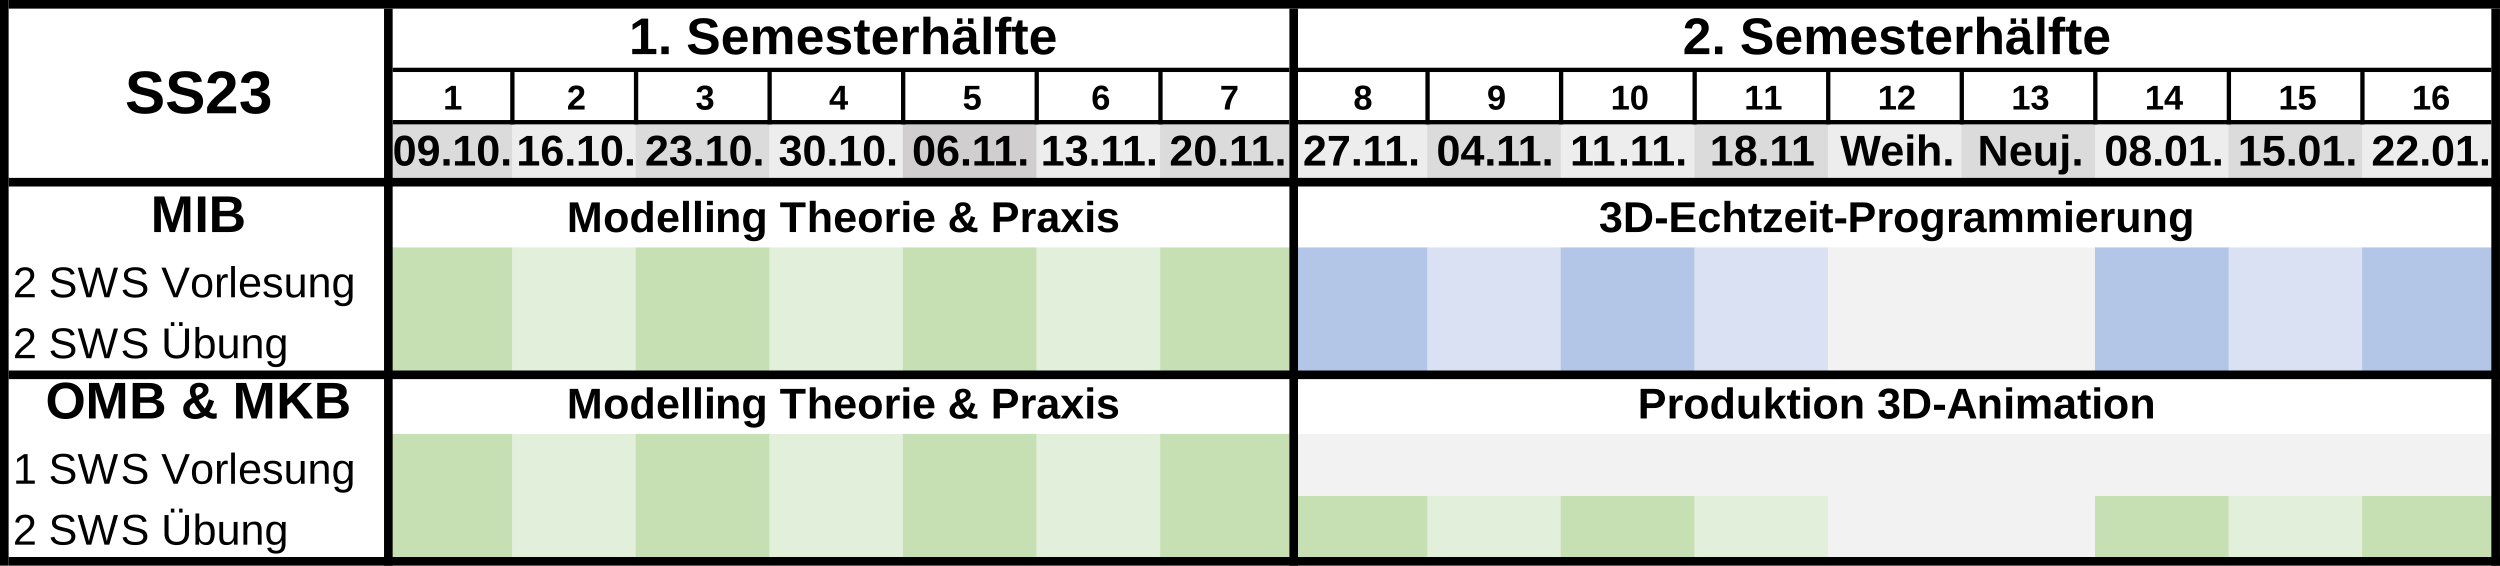
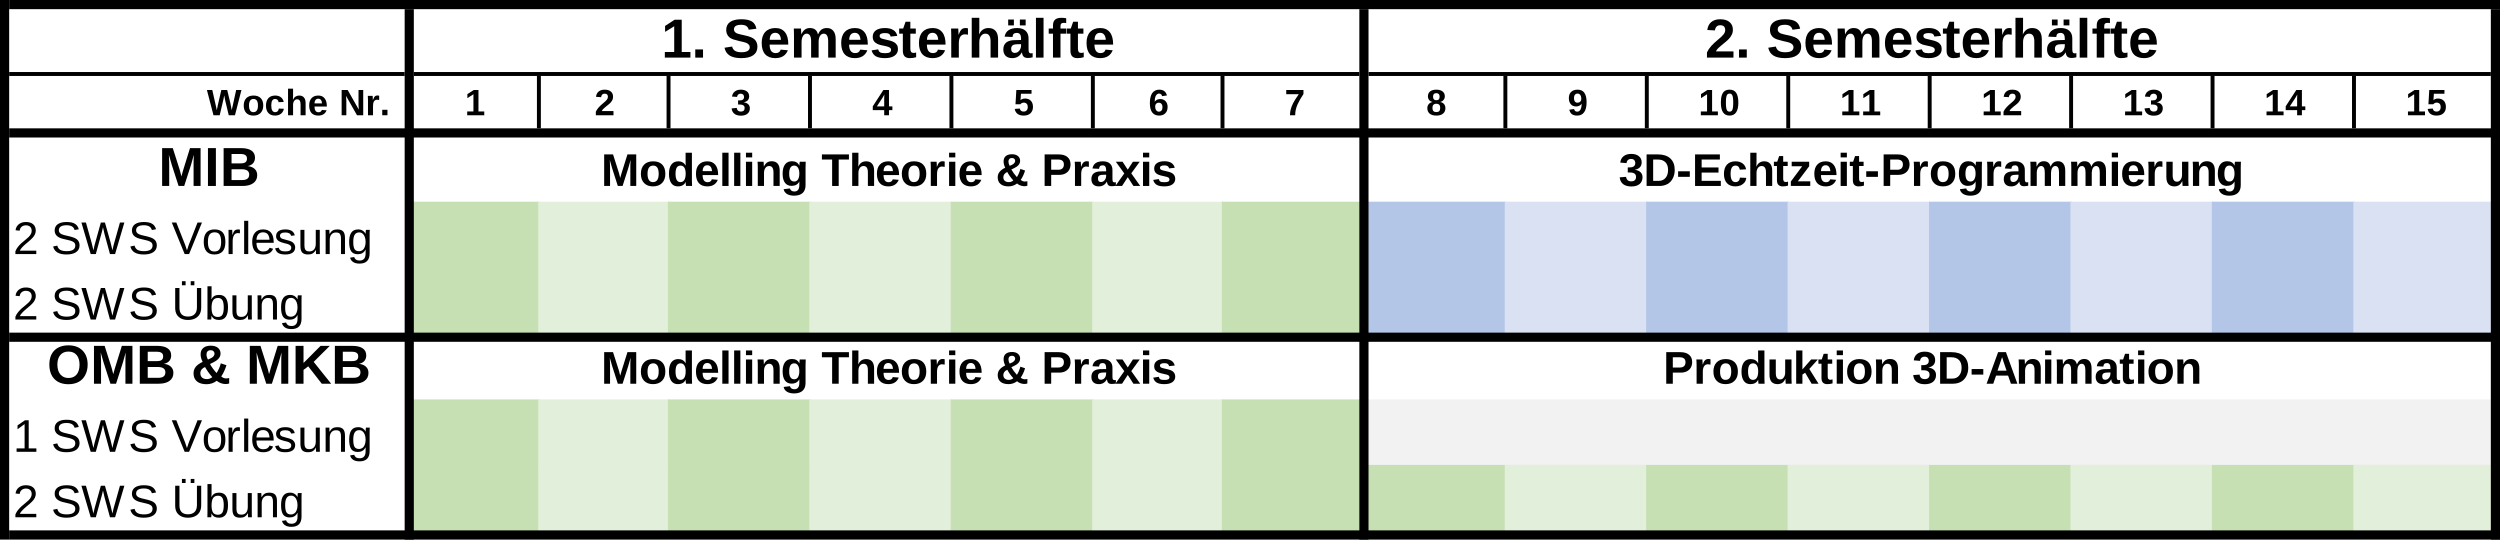
- <svg xmlns="http://www.w3.org/2000/svg" id="Layer_1" data-name="Layer 1" viewBox="0 0 580.29 131.29">
+ <svg xmlns="http://www.w3.org/2000/svg" id="Layer_2" data-name="Layer 2" viewBox="0 0 458.16 98.88">
  <defs>
    <style>
      .cls-1 {
        font-family: ArialMT, Arial;
      }

-       .cls-1, .cls-2 {
-         font-size: 10px;
-       }
- 
-       .cls-2, .cls-3, .cls-4, .cls-5 {
+       .cls-1, .cls-2, .cls-3, .cls-4, .cls-5 {
+         fill: #000;
+       }
+ 
+       .cls-1, .cls-4 {
+         font-size: 8.4px;
+       }
+ 
+       .cls-6 {
+         fill: #f2f2f2;
+       }
+ 
+       .cls-6, .cls-7, .cls-8, .cls-2, .cls-9, .cls-10, .cls-11, .cls-12 {
+         stroke-width: 0px;
+       }
+ 
+       .cls-7 {
+         fill: #e2efda;
+       }
+ 
+       .cls-13 {
+         letter-spacing: 0em;
+       }
+ 
+       .cls-14 {
+         letter-spacing: -.01em;
+       }
+ 
+       .cls-15 {
+         letter-spacing: -.04em;
+       }
+ 
+       .cls-8 {
+         fill: #b4c6e7;
+       }
+ 
+       .cls-16 {
+         letter-spacing: 0em;
+       }
+ 
+       .cls-17 {
+         letter-spacing: 0em;
+       }
+ 
+       .cls-18 {
+         letter-spacing: 0em;
+       }
+ 
+       .cls-19 {
+         letter-spacing: 0em;
+       }
+ 
+       .cls-20 {
+         letter-spacing: -.04em;
+       }
+ 
+       .cls-21 {
+         letter-spacing: 0em;
+       }
+ 
+       .cls-22 {
+         letter-spacing: 0em;
+       }
+ 
+       .cls-23 {
+         letter-spacing: 0em;
+       }
+ 
+       .cls-24 {
+         letter-spacing: .08em;
+       }
+ 
+       .cls-25 {
+         clip-path: url(#clippath-2);
+       }
+ 
+       .cls-26 {
+         letter-spacing: 0em;
+       }
+ 
+       .cls-27 {
+         letter-spacing: 0em;
+       }
+ 
+       .cls-28 {
+         letter-spacing: -.04em;
+       }
+ 
+       .cls-29 {
+         letter-spacing: 0em;
+       }
+ 
+       .cls-30 {
+         clip-path: url(#clippath-6);
+       }
+ 
+       .cls-31 {
+         letter-spacing: 0em;
+       }
+ 
+       .cls-9 {
+         fill: none;
+       }
+ 
+       .cls-32 {
+         letter-spacing: 0em;
+       }
+ 
+       .cls-33 {
+         letter-spacing: 0em;
+       }
+ 
+       .cls-34 {
+         clip-path: url(#clippath-7);
+       }
+ 
+       .cls-35 {
+         clip-path: url(#clippath-1);
+       }
+ 
+       .cls-36 {
+         clip-path: url(#clippath-4);
+       }
+ 
+       .cls-37 {
+         letter-spacing: .02em;
+       }
+ 
+       .cls-3 {
+         font-size: 10.08px;
+       }
+ 
+       .cls-3, .cls-4, .cls-5 {
        font-family: Arial-BoldMT, Arial;
        font-weight: 700;
      }

-       .cls-6 {
+       .cls-38 {
+         letter-spacing: 0em;
+       }
+ 
+       .cls-39 {
+         letter-spacing: -.01em;
+       }
+ 
+       .cls-40 {
+         letter-spacing: 0em;
+       }
+ 
+       .cls-41 {
+         letter-spacing: -.02em;
+       }
+ 
+       .cls-42 {
+         letter-spacing: 0em;
+       }
+ 
+       .cls-43 {
        letter-spacing: .02em;
      }

-       .cls-7 {
-         clip-path: url(#clippath-11);
-       }
- 
-       .cls-8 {
-         letter-spacing: 0em;
-       }
- 
-       .cls-9 {
-         letter-spacing: 0em;
-       }
- 
-       .cls-10 {
-         letter-spacing: 0em;
-       }
- 
-       .cls-11 {
-         letter-spacing: 0em;
-       }
- 
-       .cls-12 {
-         letter-spacing: 0em;
-       }
- 
-       .cls-13 {
-         letter-spacing: .06em;
-       }
- 
-       .cls-14 {
-         letter-spacing: 0em;
-       }
- 
-       .cls-15 {
-         fill: #d9e1f2;
-       }
- 
-       .cls-15, .cls-16, .cls-17, .cls-18, .cls-19, .cls-20, .cls-21, .cls-22, .cls-23, .cls-24, .cls-25 {
-         stroke-width: 0px;
-       }
- 
-       .cls-26 {
-         clip-path: url(#clippath-2);
-       }
- 
-       .cls-16 {
-         fill: #d0cece;
-       }
- 
-       .cls-27 {
-         letter-spacing: 0em;
-       }
- 
-       .cls-17 {
-         fill: #b4c6e7;
-       }
- 
-       .cls-28 {
-         letter-spacing: 0em;
-       }
- 
-       .cls-29 {
-         clip-path: url(#clippath-6);
-       }
- 
-       .cls-30 {
-         letter-spacing: 0em;
-       }
- 
-       .cls-31 {
+       .cls-44 {
+         letter-spacing: 0em;
+       }
+ 
+       .cls-45 {
        letter-spacing: .01em;
      }

-       .cls-3 {
-         font-size: 12px;
-       }
- 
-       .cls-32 {
-         letter-spacing: 0em;
-       }
- 
-       .cls-19 {
-         fill: none;
-       }
- 
-       .cls-33 {
-         clip-path: url(#clippath-7);
-       }
- 
-       .cls-34 {
-         letter-spacing: 0em;
-       }
- 
-       .cls-35 {
-         clip-path: url(#clippath-1);
-       }
- 
-       .cls-36 {
-         clip-path: url(#clippath-4);
-       }
- 
-       .cls-20 {
-         fill: #c6e0b4;
-       }
- 
-       .cls-37 {
-         letter-spacing: 0em;
-       }
- 
-       .cls-38 {
-         letter-spacing: 0em;
-       }
- 
-       .cls-39 {
-         letter-spacing: 0em;
-       }
- 
-       .cls-21 {
-         fill: #e2efda;
-       }
- 
-       .cls-22 {
-         fill: #fff;
-       }
- 
-       .cls-4 {
-         font-size: 14px;
-       }
- 
-       .cls-40 {
-         letter-spacing: 0em;
-       }
- 
-       .cls-41 {
-         letter-spacing: 0em;
-       }
- 
-       .cls-42 {
-         letter-spacing: 0em;
-       }
- 
-       .cls-23 {
-         fill: #ededed;
-       }
- 
-       .cls-43 {
-         letter-spacing: -.01em;
-       }
- 
-       .cls-5 {
-         font-size: 8px;
-       }
- 
-       .cls-44 {
-         letter-spacing: 0em;
-       }
- 
-       .cls-45 {
-         letter-spacing: 0em;
-       }
- 
      .cls-46 {
-         clip-path: url(#clippath-9);
+         letter-spacing: .01em;
      }

      .cls-47 {
        clip-path: url(#clippath);
      }

      .cls-48 {
-         letter-spacing: 0em;
+         letter-spacing: -.07em;
      }

      .cls-49 {
-         letter-spacing: 0em;
+         letter-spacing: -.02em;
      }

      .cls-50 {
        clip-path: url(#clippath-3);
      }

+       .cls-10 {
+         fill: #c6e0b4;
+       }
+ 
      .cls-51 {
        letter-spacing: 0em;
      }

-       .cls-24 {
-         fill: #dbdbdb;
-       }
- 
      .cls-52 {
-         clip-path: url(#clippath-8);
+         letter-spacing: 0em;
      }

      .cls-53 {
        letter-spacing: 0em;
      }

      .cls-54 {
-         letter-spacing: 0em;
+         letter-spacing: -.02em;
      }

      .cls-55 {
        letter-spacing: 0em;
      }

      .cls-56 {
+         letter-spacing: -.04em;
+       }
+ 
+       .cls-57 {
+         letter-spacing: 0em;
+       }
+ 
+       .cls-58 {
+         letter-spacing: 0em;
+       }
+ 
+       .cls-11 {
+         fill: #fff;
+       }
+ 
+       .cls-59 {
+         letter-spacing: 0em;
+       }
+ 
+       .cls-60 {
+         letter-spacing: 0em;
+       }
+ 
+       .cls-61 {
+         letter-spacing: 0em;
+       }
+ 
+       .cls-62 {
        clip-path: url(#clippath-5);
      }

-       .cls-57 {
-         letter-spacing: 0em;
-       }
- 
-       .cls-58 {
-         clip-path: url(#clippath-10);
-       }
- 
-       .cls-59 {
-         letter-spacing: 0em;
-       }
- 
-       .cls-60 {
-         letter-spacing: 0em;
-       }
- 
-       .cls-61 {
-         letter-spacing: 0em;
-       }
- 
-       .cls-25 {
-         fill: #f2f2f2;
-       }
- 
-       .cls-62 {
-         letter-spacing: -.02em;
-       }
- 
      .cls-63 {
        letter-spacing: 0em;
+       }
+ 
+       .cls-64 {
+         letter-spacing: 0em;
+       }
+ 
+       .cls-65 {
+         letter-spacing: 0em;
+       }
+ 
+       .cls-66 {
+         letter-spacing: 0em;
+       }
+ 
+       .cls-67 {
+         letter-spacing: 0em;
+       }
+ 
+       .cls-12 {
+         fill: #d9e1f2;
+       }
+ 
+       .cls-5 {
+         font-size: 6.72px;
      }
    </style>
    <clipPath id="clippath">
-       <rect class="cls-19" x="1.57" y="16.72" width="578.29" height="11.14" />
+       <rect class="cls-9" x="1.2" y="62.16" width="456.48" height="10.56" />
    </clipPath>
    <clipPath id="clippath-1">
-       <rect class="cls-19" x="90.71" y="28.86" width="27.71" height="13" />
+       <rect class="cls-9" x="1.2" y="1.2" width="456.48" height="97.2" />
    </clipPath>
    <clipPath id="clippath-2">
-       <rect class="cls-19" x="119.43" y="28.86" width="27.71" height="13" />
+       <rect class="cls-9" x="74.88" y="61.68" width="174.96" height="11.52" />
    </clipPath>
    <clipPath id="clippath-3">
-       <rect class="cls-19" x="241.14" y="28.86" width="27.71" height="13" />
+       <rect class="cls-9" x="74.88" y="1.2" width="174.96" height="12.24" />
    </clipPath>
    <clipPath id="clippath-4">
-       <rect class="cls-19" x="1.57" y="42.86" width="578.29" height="14.14" />
+       <rect class="cls-9" x="74.88" y="24.24" width="174.96" height="12.72" />
    </clipPath>
    <clipPath id="clippath-5">
-       <rect class="cls-19" x="1.57" y="87.57" width="578.29" height="12.71" />
+       <rect class="cls-9" x="249.84" y="1.2" width="207.36" height="12.24" />
    </clipPath>
    <clipPath id="clippath-6">
-       <rect class="cls-19" x="90.28" y="87.14" width="210" height="13.57" />
+       <rect class="cls-9" x="249.84" y="61.68" width="207.36" height="11.52" />
    </clipPath>
    <clipPath id="clippath-7">
-       <rect class="cls-19" x="90.28" y="1.57" width="210" height="14.57" />
-     </clipPath>
-     <clipPath id="clippath-8">
-       <rect class="cls-19" x="90.28" y="42.43" width="210" height="15" />
-     </clipPath>
-     <clipPath id="clippath-9">
-       <rect class="cls-19" x="300.43" y="42.43" width="278.86" height="15" />
-     </clipPath>
-     <clipPath id="clippath-10">
-       <rect class="cls-19" x="300.43" y="87.14" width="278.86" height="13.57" />
-     </clipPath>
-     <clipPath id="clippath-11">
-       <rect class="cls-19" x="300.43" y="1.57" width="278.86" height="14.57" />
+       <rect class="cls-9" x="249.84" y="24.24" width="207.36" height="12.72" />
    </clipPath>
  </defs>
-   <rect class="cls-22" x="1.57" y="1.57" width="577.86" height="26.86" />
-   <rect class="cls-22" x="1.57" y="28.29" width="88.71" height="14.14" />
-   <rect class="cls-24" x="90.14" y="28.29" width="28.86" height="14.14" />
-   <rect class="cls-23" x="118.86" y="28.29" width="28.86" height="14.14" />
-   <rect class="cls-24" x="147.57" y="28.29" width="31.14" height="14.14" />
-   <rect class="cls-23" x="178.57" y="28.29" width="31.14" height="14.14" />
-   <rect class="cls-16" x="209.57" y="28.29" width="31.14" height="14.14" />
-   <rect class="cls-23" x="240.57" y="28.29" width="28.86" height="14.14" />
-   <rect class="cls-24" x="269.29" y="28.29" width="31.14" height="14.14" />
-   <rect class="cls-23" x="300.29" y="28.29" width="31.14" height="14.14" />
-   <rect class="cls-24" x="331.29" y="28.29" width="31.14" height="14.14" />
-   <rect class="cls-23" x="362.29" y="28.29" width="31.14" height="14.14" />
-   <rect class="cls-24" x="393.29" y="28.29" width="31.14" height="14.14" />
-   <rect class="cls-23" x="424.29" y="28.29" width="31.14" height="14.14" />
-   <rect class="cls-24" x="455.28" y="28.29" width="31.14" height="14.14" />
-   <rect class="cls-23" x="486.28" y="28.29" width="31.14" height="14.14" />
-   <rect class="cls-24" x="517.28" y="28.29" width="31.14" height="14.14" />
-   <rect class="cls-23" x="548.28" y="28.29" width="31.14" height="14.14" />
-   <rect class="cls-22" x="1.57" y="42.29" width="577.86" height="15.29" />
-   <rect class="cls-22" x="1.57" y="57.43" width="88.71" height="29.71" />
-   <rect class="cls-20" x="90.14" y="57.43" width="28.86" height="29.71" />
-   <rect class="cls-21" x="118.86" y="57.43" width="28.86" height="29.71" />
-   <rect class="cls-20" x="147.57" y="57.43" width="31.14" height="29.71" />
-   <rect class="cls-21" x="178.57" y="57.43" width="31.14" height="29.71" />
-   <rect class="cls-20" x="209.57" y="57.43" width="31.14" height="29.71" />
-   <rect class="cls-21" x="240.57" y="57.43" width="28.86" height="29.71" />
-   <rect class="cls-20" x="269.29" y="57.43" width="31.14" height="29.71" />
-   <rect class="cls-17" x="300.29" y="57.43" width="31.14" height="29.71" />
-   <rect class="cls-15" x="331.29" y="57.43" width="31.14" height="29.71" />
-   <rect class="cls-17" x="362.29" y="57.43" width="31.14" height="29.71" />
-   <rect class="cls-15" x="393.29" y="57.43" width="31.14" height="29.71" />
-   <rect class="cls-25" x="424.29" y="57.43" width="62.14" height="29.71" />
-   <rect class="cls-17" x="486.28" y="57.43" width="31.14" height="29.71" />
-   <rect class="cls-15" x="517.28" y="57.43" width="31.14" height="29.71" />
-   <rect class="cls-17" x="548.28" y="57.43" width="31.14" height="29.71" />
-   <rect class="cls-22" x="1.57" y="87" width="577.86" height="13.86" />
-   <rect class="cls-22" x="1.57" y="100.72" width="88.71" height="14.57" />
-   <rect class="cls-20" x="90.14" y="100.72" width="28.86" height="14.57" />
-   <rect class="cls-21" x="118.86" y="100.72" width="28.86" height="14.57" />
-   <rect class="cls-20" x="147.57" y="100.72" width="31.14" height="14.57" />
-   <rect class="cls-21" x="178.57" y="100.72" width="31.14" height="14.57" />
-   <rect class="cls-20" x="209.57" y="100.72" width="31.14" height="14.57" />
-   <rect class="cls-21" x="240.57" y="100.72" width="28.86" height="14.57" />
-   <rect class="cls-20" x="269.29" y="100.72" width="31.14" height="14.57" />
-   <rect class="cls-25" x="300.29" y="100.72" width="279.14" height="14.57" />
-   <rect class="cls-22" x="1.57" y="115.14" width="88.71" height="15.29" />
-   <rect class="cls-20" x="90.14" y="115.14" width="28.86" height="15.29" />
-   <rect class="cls-21" x="118.86" y="115.14" width="28.86" height="15.29" />
-   <rect class="cls-20" x="147.57" y="115.14" width="31.14" height="15.29" />
-   <rect class="cls-21" x="178.57" y="115.14" width="31.14" height="15.29" />
-   <rect class="cls-20" x="209.57" y="115.14" width="31.14" height="15.29" />
-   <rect class="cls-21" x="240.57" y="115.14" width="28.86" height="15.29" />
-   <rect class="cls-20" x="269.29" y="115.14" width="62.14" height="15.29" />
-   <rect class="cls-21" x="331.29" y="115.14" width="31.14" height="15.29" />
-   <rect class="cls-20" x="362.29" y="115.14" width="31.14" height="15.29" />
-   <rect class="cls-21" x="393.29" y="115.14" width="31.14" height="15.29" />
-   <rect class="cls-25" x="424.29" y="115.14" width="62.14" height="15.29" />
-   <rect class="cls-20" x="486.28" y="115.14" width="31.14" height="15.29" />
-   <rect class="cls-21" x="517.28" y="115.14" width="31.14" height="15.29" />
-   <rect class="cls-20" x="548.28" y="115.14" width="31.14" height="15.29" />
-   <g class="cls-47">
-     <text class="cls-5" transform="translate(102.86 25.43)">
+   <g id="Layer_1-2" data-name="Layer 1">
+     <rect class="cls-11" x="1.2" y="1.2" width="456.24" height="36" />
+     <rect class="cls-11" x="1.2" y="36.96" width="73.92" height="24.96" />
+     <rect class="cls-10" x="74.88" y="36.96" width="24" height="24.96" />
+     <rect class="cls-7" x="98.64" y="36.96" width="24" height="24.96" />
+     <rect class="cls-10" x="122.4" y="36.96" width="26.16" height="24.96" />
+     <rect class="cls-7" x="148.32" y="36.96" width="26.16" height="24.96" />
+     <rect class="cls-10" x="174.24" y="36.96" width="26.16" height="24.96" />
+     <rect class="cls-7" x="200.16" y="36.96" width="24" height="24.96" />
+     <rect class="cls-10" x="223.92" y="36.96" width="26.16" height="24.96" />
+     <rect class="cls-8" x="249.84" y="36.96" width="26.16" height="24.96" />
+     <rect class="cls-12" x="275.76" y="36.96" width="26.16" height="24.96" />
+     <rect class="cls-8" x="301.68" y="36.96" width="26.16" height="24.96" />
+     <rect class="cls-12" x="327.6" y="36.96" width="26.16" height="24.96" />
+     <rect class="cls-8" x="353.52" y="36.96" width="26.16" height="24.96" />
+     <rect class="cls-12" x="379.44" y="36.96" width="26.16" height="24.96" />
+     <rect class="cls-8" x="405.36" y="36.96" width="26.16" height="24.96" />
+     <rect class="cls-12" x="431.28" y="36.96" width="26.16" height="24.96" />
+     <rect class="cls-11" x="1.2" y="61.68" width="456.24" height="11.76" />
+     <rect class="cls-11" x="1.2" y="73.2" width="73.92" height="12.24" />
+     <rect class="cls-10" x="74.88" y="73.2" width="24" height="12.24" />
+     <rect class="cls-7" x="98.64" y="73.2" width="24" height="12.24" />
+     <rect class="cls-10" x="122.4" y="73.2" width="26.16" height="12.24" />
+     <rect class="cls-7" x="148.32" y="73.2" width="26.16" height="12.24" />
+     <rect class="cls-10" x="174.24" y="73.2" width="26.16" height="12.24" />
+     <rect class="cls-7" x="200.16" y="73.2" width="24" height="12.24" />
+     <rect class="cls-10" x="223.92" y="73.2" width="26.16" height="12.24" />
+     <rect class="cls-6" x="249.84" y="73.2" width="207.6" height="12.24" />
+     <rect class="cls-11" x="1.2" y="85.2" width="73.92" height="12.96" />
+     <rect class="cls-10" x="74.88" y="85.2" width="24" height="12.96" />
+     <rect class="cls-7" x="98.64" y="85.2" width="24" height="12.96" />
+     <rect class="cls-10" x="122.4" y="85.2" width="26.16" height="12.96" />
+     <rect class="cls-7" x="148.32" y="85.2" width="26.16" height="12.96" />
+     <rect class="cls-10" x="174.24" y="85.2" width="26.16" height="12.96" />
+     <rect class="cls-7" x="200.16" y="85.2" width="24" height="12.96" />
+     <rect class="cls-10" x="223.92" y="85.2" width="52.08" height="12.96" />
+     <rect class="cls-7" x="275.76" y="85.2" width="26.16" height="12.96" />
+     <rect class="cls-10" x="301.68" y="85.2" width="26.16" height="12.96" />
+     <rect class="cls-7" x="327.6" y="85.2" width="26.16" height="12.96" />
+     <rect class="cls-10" x="353.52" y="85.2" width="26.16" height="12.96" />
+     <rect class="cls-7" x="379.44" y="85.2" width="26.16" height="12.96" />
+     <rect class="cls-10" x="405.36" y="85.2" width="26.16" height="12.96" />
+     <rect class="cls-7" x="431.28" y="85.2" width="26.16" height="12.96" />
+     <text class="cls-5" transform="translate(37.92 21.12)">
+       <tspan class="cls-37" x="0" y="0">W</tspan>
+       <tspan class="cls-33" x="6.48" y="0">o</tspan>
+       <tspan class="cls-43" x="10.56" y="0">c</tspan>
+       <tspan class="cls-33" x="14.4" y="0">h</tspan>
+       <tspan class="cls-43" x="18.48" y="0">e</tspan>
+       <tspan class="cls-58" x="22.32" y="0"> </tspan>
+       <tspan class="cls-51" x="24.24" y="0">N</tspan>
+       <tspan class="cls-26" x="29.05" y="0">r</tspan>
+       <tspan class="cls-66" x="31.68" y="0">.</tspan>
+       <tspan x="33.6" y="0"> </tspan>
+     </text>
+     <text class="cls-5" transform="translate(85.2 21.12)">
      <tspan x="0" y="0">1</tspan>
    </text>
-     <text class="cls-5" transform="translate(131.57 25.43)">
+     <text class="cls-5" transform="translate(108.96 21.12)">
      <tspan x="0" y="0">2</tspan>
    </text>
-     <text class="cls-5" transform="translate(161.43 25.43)">
+     <text class="cls-5" transform="translate(133.92 21.12)">
      <tspan x="0" y="0">3</tspan>
    </text>
-     <text class="cls-5" transform="translate(192.43 25.43)">
+     <text class="cls-5" transform="translate(159.84 21.12)">
      <tspan x="0" y="0">4</tspan>
    </text>
-     <text class="cls-5" transform="translate(223.43 25.43)">
+     <text class="cls-5" transform="translate(185.76 21.12)">
      <tspan x="0" y="0">5</tspan>
    </text>
-     <text class="cls-5" transform="translate(253.29 25.43)">
+     <text class="cls-5" transform="translate(210.48 21.12)">
      <tspan x="0" y="0">6</tspan>
    </text>
-     <text class="cls-5" transform="translate(283.14 25.43)">
+     <text class="cls-5" transform="translate(235.44 21.12)">
      <tspan x="0" y="0">7</tspan>
    </text>
-     <text class="cls-5" transform="translate(314.14 25.43)">
+     <text class="cls-5" transform="translate(261.36 21.12)">
      <tspan x="0" y="0">8</tspan>
    </text>
-     <text class="cls-5" transform="translate(345.14 25.43)">
+     <text class="cls-5" transform="translate(287.28 21.12)">
      <tspan x="0" y="0">9</tspan>
    </text>
-     <text class="cls-5" transform="translate(373.86 25.43)">
-       <tspan class="cls-48" x="0" y="0">1</tspan>
-       <tspan x="4.43" y="0">0</tspan>
-     </text>
-     <text class="cls-5" transform="translate(404.86 25.43)">
-       <tspan class="cls-48" x="0" y="0">1</tspan>
-       <tspan x="4.43" y="0">1</tspan>
-     </text>
-     <text class="cls-5" transform="translate(435.86 25.43)">
-       <tspan class="cls-48" x="0" y="0">1</tspan>
-       <tspan x="4.43" y="0">2</tspan>
-     </text>
-     <text class="cls-5" transform="translate(466.86 25.43)">
-       <tspan class="cls-48" x="0" y="0">1</tspan>
-       <tspan x="4.43" y="0">3</tspan>
-     </text>
-     <text class="cls-5" transform="translate(497.86 25.43)">
-       <tspan class="cls-48" x="0" y="0">1</tspan>
-       <tspan x="4.43" y="0">4</tspan>
-     </text>
-     <text class="cls-5" transform="translate(528.86 25.43)">
-       <tspan class="cls-48" x="0" y="0">1</tspan>
-       <tspan x="4.43" y="0">5</tspan>
-     </text>
-     <text class="cls-5" transform="translate(559.86 25.43)">
-       <tspan class="cls-48" x="0" y="0">1</tspan>
-       <tspan x="4.43" y="0">6</tspan>
-     </text>
+     <text class="cls-5" transform="translate(311.28 21.12)">
+       <tspan class="cls-45" x="0" y="0">1</tspan>
+       <tspan x="3.83" y="0">0</tspan>
+     </text>
+     <text class="cls-5" transform="translate(337.2 21.12)">
+       <tspan class="cls-45" x="0" y="0">1</tspan>
+       <tspan x="3.83" y="0">1</tspan>
+     </text>
+     <text class="cls-5" transform="translate(363.11 21.12)">
+       <tspan class="cls-45" x="0" y="0">1</tspan>
+       <tspan x="3.83" y="0">2</tspan>
+     </text>
+     <text class="cls-5" transform="translate(389.03 21.12)">
+       <tspan class="cls-45" x="0" y="0">1</tspan>
+       <tspan x="3.83" y="0">3</tspan>
+     </text>
+     <text class="cls-5" transform="translate(414.95 21.12)">
+       <tspan class="cls-45" x="0" y="0">1</tspan>
+       <tspan x="3.83" y="0">4</tspan>
+     </text>
+     <text class="cls-5" transform="translate(440.87 21.12)">
+       <tspan class="cls-45" x="0" y="0">1</tspan>
+       <tspan x="3.83" y="0">5</tspan>
+     </text>
+     <text class="cls-3" transform="translate(29.04 34.08)">
+       <tspan x="0" y="0">M</tspan>
+       <tspan class="cls-52" x="8.4" y="0">I</tspan>
+       <tspan class="cls-13" x="11.27" y="0">B</tspan>
+     </text>
+     <text class="cls-1" transform="translate(2.4 46.56)">
+       <tspan class="cls-39" x="0" y="0">2</tspan>
+       <tspan class="cls-60" x="4.56" y="0"> </tspan>
+       <tspan class="cls-67" x="6.96" y="0">S</tspan>
+       <tspan class="cls-24" x="12.49" y="0">W</tspan>
+       <tspan class="cls-27" x="21.12" y="0">S</tspan>
+       <tspan class="cls-32" x="26.65" y="0"> </tspan>
+       <tspan class="cls-27" x="29.05" y="0">V</tspan>
+       <tspan class="cls-20" x="34.58" y="0">o</tspan>
+       <tspan class="cls-61" x="38.91" y="0">r</tspan>
+       <tspan class="cls-49" x="41.78" y="0">l</tspan>
+       <tspan class="cls-20" x="43.46" y="0">e</tspan>
+       <tspan class="cls-46" x="47.79" y="0">s</tspan>
+       <tspan class="cls-39" x="52.11" y="0">un</tspan>
+       <tspan x="61.23" y="0">g</tspan>
+     </text>
+     <text class="cls-1" transform="translate(2.4 58.56)">
+       <tspan class="cls-39" x="0" y="0">2</tspan>
+       <tspan class="cls-60" x="4.56" y="0"> </tspan>
+       <tspan class="cls-67" x="6.96" y="0">S</tspan>
+       <tspan class="cls-24" x="12.49" y="0">W</tspan>
+       <tspan class="cls-27" x="21.12" y="0">S</tspan>
+       <tspan class="cls-32" x="26.65" y="0"> </tspan>
+       <tspan class="cls-42" x="29.05" y="0">Ü</tspan>
+       <tspan class="cls-39" x="35.06" y="0">bun</tspan>
+       <tspan class="cls-44" x="48.75" y="0">g</tspan>
+     </text>
+     <g class="cls-47">
+       <text class="cls-3" transform="translate(8.64 70.32)">
+         <tspan class="cls-57" x="0" y="0">O</tspan>
+         <tspan x="7.91" y="0">M</tspan>
+         <tspan class="cls-22" x="16.31" y="0">B</tspan>
+         <tspan class="cls-65" x="23.51" y="0"> </tspan>
+         <tspan class="cls-64" x="26.39" y="0">&amp;</tspan>
+         <tspan class="cls-65" x="33.59" y="0"> </tspan>
+         <tspan class="cls-13" x="36.47" y="0">M</tspan>
+         <tspan class="cls-64" x="44.86" y="0">K</tspan>
+         <tspan x="52.06" y="0">B</tspan>
+       </text>
+     </g>
+     <text class="cls-1" transform="translate(2.4 82.8)">
+       <tspan class="cls-39" x="0" y="0">1</tspan>
+       <tspan class="cls-60" x="4.56" y="0"> </tspan>
+       <tspan class="cls-67" x="6.96" y="0">S</tspan>
+       <tspan class="cls-24" x="12.49" y="0">W</tspan>
+       <tspan class="cls-27" x="21.12" y="0">S</tspan>
+       <tspan class="cls-32" x="26.65" y="0"> </tspan>
+       <tspan class="cls-27" x="29.05" y="0">V</tspan>
+       <tspan class="cls-20" x="34.58" y="0">o</tspan>
+       <tspan class="cls-61" x="38.91" y="0">r</tspan>
+       <tspan class="cls-49" x="41.78" y="0">l</tspan>
+       <tspan class="cls-20" x="43.46" y="0">e</tspan>
+       <tspan class="cls-46" x="47.79" y="0">s</tspan>
+       <tspan class="cls-39" x="52.11" y="0">un</tspan>
+       <tspan x="61.23" y="0">g</tspan>
+     </text>
+     <g class="cls-35">
+       <text class="cls-1" transform="translate(2.4 94.8)">
+         <tspan class="cls-39" x="0" y="0">2</tspan>
+         <tspan class="cls-60" x="4.56" y="0"> </tspan>
+         <tspan class="cls-67" x="6.96" y="0">S</tspan>
+         <tspan class="cls-24" x="12.49" y="0">W</tspan>
+         <tspan class="cls-27" x="21.12" y="0">S</tspan>
+         <tspan class="cls-32" x="26.65" y="0"> </tspan>
+         <tspan class="cls-42" x="29.05" y="0">Ü</tspan>
+         <tspan class="cls-39" x="35.06" y="0">bun</tspan>
+         <tspan class="cls-44" x="48.75" y="0">g</tspan>
+       </text>
+     </g>
+     <g class="cls-25">
+       <text class="cls-4" transform="translate(110.16 70.32)">
+         <tspan class="cls-31" x="0" y="0">M</tspan>
+         <tspan class="cls-59" x="6.96" y="0">od</tspan>
+         <tspan class="cls-39" x="17.06" y="0">e</tspan>
+         <tspan class="cls-41" x="21.62" y="0">lli</tspan>
+         <tspan class="cls-56" x="28.12" y="0">n</tspan>
+         <tspan class="cls-16" x="32.92" y="0">g</tspan>
+         <tspan class="cls-60" x="37.97" y="0"> </tspan>
+         <tspan class="cls-59" x="40.37" y="0">T</tspan>
+         <tspan class="cls-15" x="45.42" y="0">h</tspan>
+         <tspan class="cls-14" x="50.22" y="0">e</tspan>
+         <tspan class="cls-16" x="54.78" y="0">o</tspan>
+         <tspan class="cls-53" x="59.83" y="0">r</tspan>
+         <tspan class="cls-54" x="63.18" y="0">i</tspan>
+         <tspan class="cls-39" x="65.35" y="0">e</tspan>
+         <tspan class="cls-60" x="69.91" y="0"> </tspan>
+         <tspan class="cls-42" x="72.31" y="0">&amp;</tspan>
+         <tspan class="cls-32" x="78.32" y="0"> </tspan>
+         <tspan class="cls-27" x="80.72" y="0">P</tspan>
+         <tspan class="cls-53" x="86.25" y="0">r</tspan>
+         <tspan class="cls-39" x="89.6" y="0">ax</tspan>
+         <tspan class="cls-54" x="98.72" y="0">i</tspan>
+         <tspan x="100.89" y="0">s</tspan>
+       </text>
+     </g>
+     <g class="cls-50">
+       <text class="cls-3" transform="translate(121.2 10.56)">
+         <tspan class="cls-64" x="0" y="0">1</tspan>
+         <tspan class="cls-52" x="5.53" y="0">.</tspan>
+         <tspan class="cls-65" x="8.4" y="0"> </tspan>
+         <tspan x="11.28" y="0">S</tspan>
+         <tspan class="cls-64" x="18" y="0">emes</tspan>
+         <tspan x="43.46" y="0">t</tspan>
+         <tspan class="cls-64" x="46.82" y="0">er</tspan>
+         <tspan class="cls-29" x="56.18" y="0">h</tspan>
+         <tspan class="cls-19" x="62.42" y="0">ä</tspan>
+         <tspan class="cls-57" x="67.95" y="0">l</tspan>
+         <tspan x="70.82" y="0">fte</tspan>
+       </text>
+     </g>
+     <g class="cls-36">
+       <text class="cls-4" transform="translate(110.16 34.08)">
+         <tspan class="cls-31" x="0" y="0">M</tspan>
+         <tspan class="cls-59" x="6.96" y="0">od</tspan>
+         <tspan class="cls-39" x="17.06" y="0">e</tspan>
+         <tspan class="cls-41" x="21.62" y="0">lli</tspan>
+         <tspan class="cls-56" x="28.12" y="0">n</tspan>
+         <tspan class="cls-16" x="32.92" y="0">g</tspan>
+         <tspan class="cls-60" x="37.97" y="0"> </tspan>
+         <tspan class="cls-59" x="40.37" y="0">T</tspan>
+         <tspan class="cls-15" x="45.42" y="0">h</tspan>
+         <tspan class="cls-14" x="50.22" y="0">e</tspan>
+         <tspan class="cls-16" x="54.78" y="0">o</tspan>
+         <tspan class="cls-53" x="59.83" y="0">r</tspan>
+         <tspan class="cls-54" x="63.18" y="0">i</tspan>
+         <tspan class="cls-39" x="65.35" y="0">e</tspan>
+         <tspan class="cls-60" x="69.91" y="0"> </tspan>
+         <tspan class="cls-42" x="72.31" y="0">&amp;</tspan>
+         <tspan class="cls-32" x="78.32" y="0"> </tspan>
+         <tspan class="cls-27" x="80.72" y="0">P</tspan>
+         <tspan class="cls-53" x="86.25" y="0">r</tspan>
+         <tspan class="cls-39" x="89.6" y="0">ax</tspan>
+         <tspan class="cls-54" x="98.72" y="0">i</tspan>
+         <tspan x="100.89" y="0">s</tspan>
+       </text>
+     </g>
+     <g class="cls-62">
+       <text class="cls-3" transform="translate(312.48 10.56)">
+         <tspan class="cls-19" x="0" y="0">2</tspan>
+         <tspan class="cls-52" x="5.53" y="0">.</tspan>
+         <tspan class="cls-38" x="8.4" y="0"> </tspan>
+         <tspan x="11.28" y="0">S</tspan>
+         <tspan class="cls-19" x="18" y="0">emes</tspan>
+         <tspan x="43.46" y="0">t</tspan>
+         <tspan class="cls-19" x="46.82" y="0">er</tspan>
+         <tspan class="cls-38" x="56.18" y="0">h</tspan>
+         <tspan class="cls-19" x="62.42" y="0">ä</tspan>
+         <tspan class="cls-52" x="67.95" y="0">l</tspan>
+         <tspan x="70.82" y="0">fte</tspan>
+       </text>
+     </g>
+     <g class="cls-30">
+       <text class="cls-4" transform="translate(304.8 70.32)">
+         <tspan class="cls-67" x="0" y="0">P</tspan>
+         <tspan class="cls-53" x="5.53" y="0">r</tspan>
+         <tspan class="cls-59" x="8.88" y="0">od</tspan>
+         <tspan class="cls-28" x="18.97" y="0">u</tspan>
+         <tspan class="cls-39" x="23.78" y="0">k</tspan>
+         <tspan class="cls-63" x="28.34" y="0">t</tspan>
+         <tspan class="cls-41" x="31.21" y="0">i</tspan>
+         <tspan class="cls-59" x="33.38" y="0">o</tspan>
+         <tspan class="cls-15" x="38.43" y="0">n</tspan>
+         <tspan class="cls-21" x="43.23" y="0"> </tspan>
+         <tspan class="cls-39" x="45.63" y="0">3</tspan>
+         <tspan class="cls-40" x="50.19" y="0">D</tspan>
+         <tspan class="cls-63" x="56.2" y="0">-</tspan>
+         <tspan class="cls-48" x="59.07" y="0">A</tspan>
+         <tspan class="cls-15" x="64.59" y="0">n</tspan>
+         <tspan class="cls-41" x="69.4" y="0">i</tspan>
+         <tspan class="cls-23" x="71.56" y="0">m</tspan>
+         <tspan class="cls-39" x="79.01" y="0">a</tspan>
+         <tspan class="cls-63" x="83.57" y="0">t</tspan>
+         <tspan class="cls-41" x="86.44" y="0">i</tspan>
+         <tspan class="cls-59" x="88.61" y="0">o</tspan>
+         <tspan x="93.65" y="0">n</tspan>
+       </text>
+     </g>
+     <g class="cls-34">
+       <text class="cls-4" transform="translate(296.64 34.08)">
+         <tspan class="cls-39" x="0" y="0">3</tspan>
+         <tspan class="cls-40" x="4.56" y="0">D</tspan>
+         <tspan class="cls-17" x="10.57" y="0">-</tspan>
+         <tspan class="cls-67" x="13.44" y="0">E</tspan>
+         <tspan class="cls-39" x="18.97" y="0">c</tspan>
+         <tspan class="cls-15" x="23.53" y="0">h</tspan>
+         <tspan class="cls-63" x="28.34" y="0">t</tspan>
+         <tspan class="cls-46" x="31.21" y="0">z</tspan>
+         <tspan class="cls-39" x="35.53" y="0">e</tspan>
+         <tspan class="cls-41" x="40.09" y="0">i</tspan>
+         <tspan class="cls-17" x="42.25" y="0">t-</tspan>
+         <tspan class="cls-67" x="48" y="0">P</tspan>
+         <tspan class="cls-53" x="53.53" y="0">r</tspan>
+         <tspan class="cls-55" x="56.88" y="0">og</tspan>
+         <tspan class="cls-53" x="66.97" y="0">r</tspan>
+         <tspan class="cls-39" x="70.33" y="0">a</tspan>
+         <tspan class="cls-23" x="74.89" y="0">mm</tspan>
+         <tspan class="cls-41" x="89.78" y="0">i</tspan>
+         <tspan class="cls-39" x="91.94" y="0">e</tspan>
+         <tspan class="cls-53" x="96.51" y="0">r</tspan>
+         <tspan class="cls-15" x="99.86" y="0">un</tspan>
+         <tspan class="cls-18" x="109.46" y="0">g</tspan>
+       </text>
+     </g>
+     <rect class="cls-2" x="1.68" y="13.2" width="72.48" height=".72" />
+     <rect class="cls-2" x="75.84" y="13.2" width="173.28" height=".72" />
+     <rect class="cls-2" width="1.68" height="98.88" />
+     <rect class="cls-2" x="74.16" y="1.68" width="1.68" height="97.2" />
+     <rect class="cls-2" x="249.12" y="1.68" width="1.68" height="97.2" />
+     <rect class="cls-2" x="456.48" y="1.68" width="1.68" height="97.2" />
+     <rect class="cls-2" x="98.4" y="13.92" width=".72" height="9.6" />
+     <rect class="cls-2" x="122.16" y="13.92" width=".72" height="9.6" />
+     <rect class="cls-2" x="148.08" y="13.92" width=".72" height="9.6" />
+     <rect class="cls-2" x="174" y="13.92" width=".72" height="9.6" />
+     <rect class="cls-2" x="199.92" y="13.92" width=".72" height="9.6" />
+     <rect class="cls-2" x="223.68" y="13.92" width=".72" height="9.6" />
+     <rect class="cls-2" x="275.52" y="13.92" width=".72" height="9.6" />
+     <rect class="cls-2" x="301.44" y="13.92" width=".72" height="9.6" />
+     <rect class="cls-2" x="327.36" y="13.92" width=".72" height="9.6" />
+     <rect class="cls-2" x="353.28" y="13.92" width=".72" height="9.6" />
+     <rect class="cls-2" x="379.2" y="13.92" width=".72" height="9.6" />
+     <rect class="cls-2" x="405.12" y="13.92" width=".72" height="9.6" />
+     <rect class="cls-2" x="431.04" y="13.92" width=".72" height="9.6" />
+     <rect class="cls-2" x="1.68" width="456.48" height="1.68" />
+     <rect class="cls-2" x="250.8" y="13.2" width="205.68" height=".72" />
+     <rect class="cls-2" x="1.68" y="23.52" width="456.48" height="1.68" />
+     <rect class="cls-2" x="1.68" y="60.96" width="456.48" height="1.68" />
+     <rect class="cls-2" x="1.68" y="97.2" width="456.48" height="1.68" />
  </g>
-   <g class="cls-35">
-     <text class="cls-2" transform="translate(91.14 38.43)">
-       <tspan x="0" y="0">09</tspan>
-       <tspan class="cls-27" x="11.12" y="0">.</tspan>
-       <tspan x="13.84" y="0">10.</tspan>
-     </text>
-   </g>
-   <g class="cls-26">
-     <text class="cls-2" transform="translate(119.86 38.43)">
-       <tspan x="0" y="0">16</tspan>
-       <tspan class="cls-27" x="11.12" y="0">.</tspan>
-       <tspan x="13.84" y="0">10.</tspan>
-     </text>
-   </g>
-   <text class="cls-2" transform="translate(149.71 38.43)">
-     <tspan x="0" y="0">23</tspan>
-     <tspan class="cls-27" x="11.12" y="0">.</tspan>
-     <tspan x="13.84" y="0">10.</tspan>
-   </text>
-   <text class="cls-2" transform="translate(180.71 38.43)">
-     <tspan x="0" y="0">30</tspan>
-     <tspan class="cls-27" x="11.12" y="0">.</tspan>
-     <tspan x="13.84" y="0">10.</tspan>
-   </text>
-   <text class="cls-2" transform="translate(211.71 38.43)">
-     <tspan x="0" y="0">06</tspan>
-     <tspan class="cls-27" x="11.12" y="0">.</tspan>
-     <tspan x="13.84" y="0">11.</tspan>
-   </text>
-   <g class="cls-50">
-     <text class="cls-2" transform="translate(241.57 38.43)">
-       <tspan x="0" y="0">13</tspan>
-       <tspan class="cls-27" x="11.12" y="0">.</tspan>
-       <tspan x="13.84" y="0">11.</tspan>
-     </text>
-   </g>
-   <text class="cls-2" transform="translate(271.43 38.43)">
-     <tspan x="0" y="0">20</tspan>
-     <tspan class="cls-27" x="11.12" y="0">.</tspan>
-     <tspan x="13.84" y="0">11.</tspan>
-   </text>
-   <text class="cls-2" transform="translate(302.43 38.43)">
-     <tspan x="0" y="0">27</tspan>
-     <tspan class="cls-8" x="11.12" y="0">.</tspan>
-     <tspan x="13.84" y="0">11.</tspan>
-   </text>
-   <text class="cls-2" transform="translate(333.43 38.43)">
-     <tspan x="0" y="0">04</tspan>
-     <tspan class="cls-8" x="11.12" y="0">.</tspan>
-     <tspan x="13.84" y="0">11.</tspan>
-   </text>
-   <text class="cls-2" transform="translate(364.43 38.43)">
-     <tspan x="0" y="0">11</tspan>
-     <tspan class="cls-8" x="11.12" y="0">.</tspan>
-     <tspan x="13.84" y="0">11.</tspan>
-   </text>
-   <text class="cls-2" transform="translate(396.86 38.43)">
-     <tspan x="0" y="0">18</tspan>
-     <tspan class="cls-8" x="11.12" y="0">.</tspan>
-     <tspan x="13.84" y="0">11</tspan>
-   </text>
-   <text class="cls-2" transform="translate(427.15 38.43)">
-     <tspan class="cls-43" x="0" y="0">W</tspan>
-     <tspan x="9.3" y="0">e</tspan>
-     <tspan class="cls-10" x="14.86" y="0">i</tspan>
-     <tspan class="cls-37" x="17.58" y="0">h</tspan>
-     <tspan x="23.72" y="0">.</tspan>
-   </text>
-   <text class="cls-2" transform="translate(459.01 38.43)">
-     <tspan class="cls-32" x="0" y="0">N</tspan>
-     <tspan x="7.28" y="0">e</tspan>
-     <tspan class="cls-37" x="12.84" y="0">u</tspan>
-     <tspan class="cls-14" x="18.98" y="0">j</tspan>
-     <tspan x="21.83" y="0">.</tspan>
-   </text>
-   <text class="cls-2" transform="translate(488.44 38.43)">
-     <tspan x="0" y="0">08</tspan>
-     <tspan class="cls-8" x="11.12" y="0">.</tspan>
-     <tspan x="13.84" y="0">01.</tspan>
-   </text>
-   <text class="cls-2" transform="translate(519.44 38.43)">
-     <tspan x="0" y="0">15</tspan>
-     <tspan class="cls-8" x="11.12" y="0">.</tspan>
-     <tspan x="13.84" y="0">01.</tspan>
-   </text>
-   <text class="cls-2" transform="translate(550.44 38.43)">
-     <tspan x="0" y="0">22</tspan>
-     <tspan class="cls-8" x="11.12" y="0">.</tspan>
-     <tspan x="13.84" y="0">01.</tspan>
-   </text>
-   <g class="cls-36">
-     <text class="cls-3" transform="translate(35 53.86)">
-       <tspan class="cls-31" x="0" y="0">M</tspan>
-       <tspan class="cls-39" x="10.14" y="0">I</tspan>
-       <tspan x="13.44" y="0">B</tspan>
-     </text>
-   </g>
-   <text class="cls-1" transform="translate(3 69)">
-     <tspan x="0" y="0">2</tspan>
-     <tspan class="cls-27" x="5.56" y="0"> </tspan>
-     <tspan class="cls-12" x="8.28" y="0">S</tspan>
-     <tspan class="cls-13" x="14.99" y="0">W</tspan>
-     <tspan class="cls-12" x="24.99" y="0">S</tspan>
-     <tspan class="cls-27" x="31.7" y="0"> </tspan>
-     <tspan class="cls-12" x="34.42" y="0">V</tspan>
-     <tspan x="41.13" y="0">o</tspan>
-     <tspan class="cls-55" x="46.69" y="0">r</tspan>
-     <tspan class="cls-44" x="49.98" y="0">l</tspan>
-     <tspan x="52.26" y="0">esung</tspan>
-   </text>
-   <text class="cls-1" transform="translate(3 83.14)">
-     <tspan x="0" y="0">2</tspan>
-     <tspan class="cls-27" x="5.56" y="0"> </tspan>
-     <tspan class="cls-12" x="8.28" y="0">S</tspan>
-     <tspan class="cls-13" x="14.99" y="0">W</tspan>
-     <tspan class="cls-12" x="24.99" y="0">S</tspan>
-     <tspan class="cls-27" x="31.7" y="0"> </tspan>
-     <tspan class="cls-44" x="34.42" y="0">Ü</tspan>
-     <tspan x="41.7" y="0">bung</tspan>
-   </text>
-   <g class="cls-56">
-     <text class="cls-3" transform="translate(10.57 97.14)">
-       <tspan class="cls-28" x="0" y="0">O</tspan>
-       <tspan class="cls-31" x="9.29" y="0">M</tspan>
-       <tspan class="cls-40" x="19.43" y="0">B</tspan>
-       <tspan class="cls-57" x="28.13" y="0"> </tspan>
-       <tspan class="cls-40" x="31.43" y="0">&amp;</tspan>
-       <tspan class="cls-57" x="40.13" y="0"> </tspan>
-       <tspan class="cls-31" x="43.43" y="0">M</tspan>
-       <tspan class="cls-40" x="53.57" y="0">K</tspan>
-       <tspan x="62.27" y="0">B</tspan>
-     </text>
-   </g>
-   <text class="cls-1" transform="translate(3 112.29)">
-     <tspan x="0" y="0">1</tspan>
-     <tspan class="cls-27" x="5.56" y="0"> </tspan>
-     <tspan class="cls-12" x="8.28" y="0">S</tspan>
-     <tspan class="cls-13" x="14.99" y="0">W</tspan>
-     <tspan class="cls-12" x="24.99" y="0">S</tspan>
-     <tspan class="cls-27" x="31.7" y="0"> </tspan>
-     <tspan class="cls-12" x="34.42" y="0">V</tspan>
-     <tspan x="41.13" y="0">o</tspan>
-     <tspan class="cls-55" x="46.69" y="0">r</tspan>
-     <tspan class="cls-44" x="49.98" y="0">l</tspan>
-     <tspan x="52.26" y="0">esung</tspan>
-   </text>
-   <text class="cls-1" transform="translate(3 126.43)">
-     <tspan x="0" y="0">2</tspan>
-     <tspan class="cls-27" x="5.56" y="0"> </tspan>
-     <tspan class="cls-12" x="8.28" y="0">S</tspan>
-     <tspan class="cls-13" x="14.99" y="0">W</tspan>
-     <tspan class="cls-12" x="24.99" y="0">S</tspan>
-     <tspan class="cls-27" x="31.7" y="0"> </tspan>
-     <tspan class="cls-44" x="34.42" y="0">Ü</tspan>
-     <tspan x="41.7" y="0">bung</tspan>
-   </text>
-   <g class="cls-29">
-     <text class="cls-2" transform="translate(131.57 97.14)">
-       <tspan class="cls-41" x="0" y="0">M</tspan>
-       <tspan class="cls-37" x="8.42" y="0">od</tspan>
-       <tspan x="20.7" y="0">e</tspan>
-       <tspan class="cls-27" x="26.26" y="0">lli</tspan>
-       <tspan class="cls-11" x="34.41" y="0">ng</tspan>
-       <tspan class="cls-8" x="46.69" y="0"> </tspan>
-       <tspan class="cls-6" x="49.41" y="0">T</tspan>
-       <tspan class="cls-11" x="55.69" y="0">h</tspan>
-       <tspan class="cls-63" x="61.83" y="0">e</tspan>
-       <tspan class="cls-11" x="67.4" y="0">o</tspan>
-       <tspan class="cls-38" x="73.54" y="0">r</tspan>
-       <tspan class="cls-27" x="77.4" y="0">i</tspan>
-       <tspan x="80.12" y="0">e</tspan>
-       <tspan class="cls-27" x="85.68" y="0"> </tspan>
-       <tspan class="cls-44" x="88.4" y="0">&amp;</tspan>
-       <tspan class="cls-27" x="95.68" y="0"> </tspan>
-       <tspan class="cls-12" x="98.4" y="0">P</tspan>
-       <tspan class="cls-59" x="105.1" y="0">r</tspan>
-       <tspan x="108.97" y="0">ax</tspan>
-       <tspan class="cls-27" x="120.09" y="0">i</tspan>
-       <tspan class="cls-9" x="122.81" y="0">s</tspan>
-     </text>
-   </g>
-   <text class="cls-4" transform="translate(29 26.29)">
-     <tspan class="cls-34" x="0" y="0">SS</tspan>
-     <tspan class="cls-60" x="18.59" y="0">2</tspan>
-     <tspan x="26.45" y="0">3</tspan>
-   </text>
-   <g class="cls-33">
-     <text class="cls-3" transform="translate(146 12.57)">
-       <tspan class="cls-49" x="0" y="0">1</tspan>
-       <tspan class="cls-28" x="6.7" y="0">.</tspan>
-       <tspan class="cls-39" x="9.98" y="0"> </tspan>
-       <tspan x="13.28" y="0">S</tspan>
-       <tspan class="cls-49" x="21.29" y="0">e</tspan>
-       <tspan class="cls-54" x="27.98" y="0">m</tspan>
-       <tspan class="cls-49" x="38.69" y="0">es</tspan>
-       <tspan x="52.08" y="0">t</tspan>
-       <tspan class="cls-49" x="56.08" y="0">e</tspan>
-       <tspan class="cls-54" x="62.78" y="0">r</tspan>
-       <tspan class="cls-39" x="67.48" y="0">h</tspan>
-       <tspan class="cls-54" x="74.78" y="0">ä</tspan>
-       <tspan class="cls-28" x="81.49" y="0">l</tspan>
-       <tspan x="84.77" y="0">fte</tspan>
-     </text>
-   </g>
-   <g class="cls-52">
-     <text class="cls-2" transform="translate(131.57 53.86)">
-       <tspan class="cls-41" x="0" y="0">M</tspan>
-       <tspan class="cls-37" x="8.42" y="0">od</tspan>
-       <tspan x="20.7" y="0">e</tspan>
-       <tspan class="cls-27" x="26.26" y="0">lli</tspan>
-       <tspan class="cls-11" x="34.41" y="0">ng</tspan>
-       <tspan class="cls-8" x="46.69" y="0"> </tspan>
-       <tspan class="cls-6" x="49.41" y="0">T</tspan>
-       <tspan class="cls-11" x="55.69" y="0">h</tspan>
-       <tspan class="cls-63" x="61.83" y="0">e</tspan>
-       <tspan class="cls-11" x="67.4" y="0">o</tspan>
-       <tspan class="cls-38" x="73.54" y="0">r</tspan>
-       <tspan class="cls-27" x="77.4" y="0">i</tspan>
-       <tspan x="80.12" y="0">e</tspan>
-       <tspan class="cls-27" x="85.68" y="0"> </tspan>
-       <tspan class="cls-44" x="88.4" y="0">&amp;</tspan>
-       <tspan class="cls-27" x="95.68" y="0"> </tspan>
-       <tspan class="cls-12" x="98.4" y="0">P</tspan>
-       <tspan class="cls-59" x="105.1" y="0">r</tspan>
-       <tspan x="108.97" y="0">ax</tspan>
-       <tspan class="cls-27" x="120.09" y="0">i</tspan>
-       <tspan class="cls-9" x="122.81" y="0">s</tspan>
-     </text>
-   </g>
-   <g class="cls-46">
-     <text class="cls-2" transform="translate(371.14 53.86)">
-       <tspan x="0" y="0">3</tspan>
-       <tspan class="cls-32" x="5.56" y="0">D</tspan>
-       <tspan class="cls-55" x="12.84" y="0">-</tspan>
-       <tspan class="cls-12" x="16.13" y="0">E</tspan>
-       <tspan class="cls-51" x="22.84" y="0">c</tspan>
-       <tspan class="cls-45" x="28.42" y="0">h</tspan>
-       <tspan class="cls-55" x="34.55" y="0">t</tspan>
-       <tspan x="37.84" y="0">ze</tspan>
-       <tspan class="cls-8" x="48.4" y="0">i</tspan>
-       <tspan class="cls-55" x="51.12" y="0">t-</tspan>
-       <tspan class="cls-12" x="57.7" y="0">P</tspan>
-       <tspan class="cls-59" x="64.41" y="0">r</tspan>
-       <tspan class="cls-37" x="68.27" y="0">og</tspan>
-       <tspan class="cls-59" x="80.55" y="0">r</tspan>
-       <tspan x="84.41" y="0">a</tspan>
-       <tspan class="cls-59" x="89.97" y="0">mm</tspan>
-       <tspan class="cls-10" x="107.7" y="0">i</tspan>
-       <tspan x="110.42" y="0">e</tspan>
-       <tspan class="cls-59" x="115.98" y="0">r</tspan>
-       <tspan class="cls-37" x="119.84" y="0">un</tspan>
-       <tspan x="132.12" y="0">g</tspan>
-     </text>
-   </g>
-   <g class="cls-58">
-     <text class="cls-2" transform="translate(380.14 97.14)">
-       <tspan class="cls-12" x="0" y="0">P</tspan>
-       <tspan class="cls-59" x="6.71" y="0">r</tspan>
-       <tspan class="cls-37" x="10.57" y="0">odu</tspan>
-       <tspan x="28.99" y="0">k</tspan>
-       <tspan class="cls-55" x="34.55" y="0">t</tspan>
-       <tspan class="cls-8" x="37.84" y="0">i</tspan>
-       <tspan class="cls-37" x="40.56" y="0">on</tspan>
-       <tspan class="cls-8" x="52.83" y="0"> </tspan>
-       <tspan x="55.55" y="0">3</tspan>
-       <tspan class="cls-32" x="61.11" y="0">D</tspan>
-       <tspan class="cls-55" x="68.39" y="0">-</tspan>
-       <tspan class="cls-62" x="71.68" y="0">A</tspan>
-       <tspan class="cls-37" x="78.69" y="0">n</tspan>
-       <tspan class="cls-10" x="84.83" y="0">i</tspan>
-       <tspan class="cls-42" x="87.54" y="0">m</tspan>
-       <tspan x="96.41" y="0">a</tspan>
-       <tspan class="cls-55" x="101.97" y="0">t</tspan>
-       <tspan class="cls-10" x="105.26" y="0">i</tspan>
-       <tspan class="cls-37" x="107.97" y="0">o</tspan>
-       <tspan x="114.11" y="0">n</tspan>
-     </text>
-   </g>
-   <g class="cls-7">
-     <text class="cls-3" transform="translate(390.57 12.57)">
-       <tspan class="cls-61" x="0" y="0">2</tspan>
-       <tspan class="cls-30" x="6.7" y="0">.</tspan>
-       <tspan class="cls-42" x="9.98" y="0"> </tspan>
-       <tspan x="13.28" y="0">S</tspan>
-       <tspan class="cls-53" x="21.29" y="0">e</tspan>
-       <tspan class="cls-54" x="27.98" y="0">m</tspan>
-       <tspan class="cls-61" x="38.69" y="0">es</tspan>
-       <tspan x="52.08" y="0">t</tspan>
-       <tspan class="cls-61" x="56.08" y="0">e</tspan>
-       <tspan class="cls-54" x="62.78" y="0">r</tspan>
-       <tspan class="cls-39" x="67.49" y="0">h</tspan>
-       <tspan class="cls-54" x="74.78" y="0">ä</tspan>
-       <tspan class="cls-30" x="81.49" y="0">l</tspan>
-       <tspan x="84.77" y="0">fte</tspan>
-     </text>
-   </g>
-   <rect class="cls-18" x="91.14" y="15.72" width="208.14" height="1" />
-   <rect class="cls-18" x="91.14" y="27.86" width="208.14" height="1" />
-   <rect class="cls-18" width="2" height="131.29" />
-   <rect class="cls-18" x="89.14" y="2" width="2" height="129.29" />
-   <rect class="cls-18" x="299.29" y="2" width="2" height="129.29" />
-   <rect class="cls-18" x="578.28" y="2" width="2" height="129.29" />
-   <rect class="cls-18" x="118.43" y="16.72" width="1" height="12.14" />
-   <rect class="cls-18" x="147.14" y="16.72" width="1" height="12.14" />
-   <rect class="cls-18" x="178.14" y="16.72" width="1" height="12.14" />
-   <rect class="cls-18" x="209.14" y="16.72" width="1" height="12.14" />
-   <rect class="cls-18" x="240.14" y="16.72" width="1" height="12.14" />
-   <rect class="cls-18" x="268.86" y="16.72" width="1" height="12.14" />
-   <rect class="cls-18" x="330.86" y="16.72" width="1" height="12.14" />
-   <rect class="cls-18" x="361.86" y="16.72" width="1" height="12.14" />
-   <rect class="cls-18" x="392.86" y="16.72" width="1" height="12.14" />
-   <rect class="cls-18" x="423.86" y="16.72" width="1" height="12.14" />
-   <rect class="cls-18" x="454.86" y="16.72" width="1" height="12.14" />
-   <rect class="cls-18" x="485.86" y="16.72" width="1" height="12.14" />
-   <rect class="cls-18" x="516.86" y="16.72" width="1" height="12.14" />
-   <rect class="cls-18" x="547.86" y="16.72" width="1" height="12.14" />
-   <rect class="cls-18" x="2" y="0" width="578.29" height="2" />
-   <rect class="cls-18" x="301.29" y="15.72" width="277" height="1" />
-   <rect class="cls-18" x="301.29" y="27.86" width="277" height="1" />
-   <rect class="cls-18" x="2" y="41.29" width="578.29" height="2" />
-   <rect class="cls-18" x="2" y="86" width="578.29" height="2" />
-   <rect class="cls-18" x="2" y="129.29" width="578.29" height="2" />
</svg>
